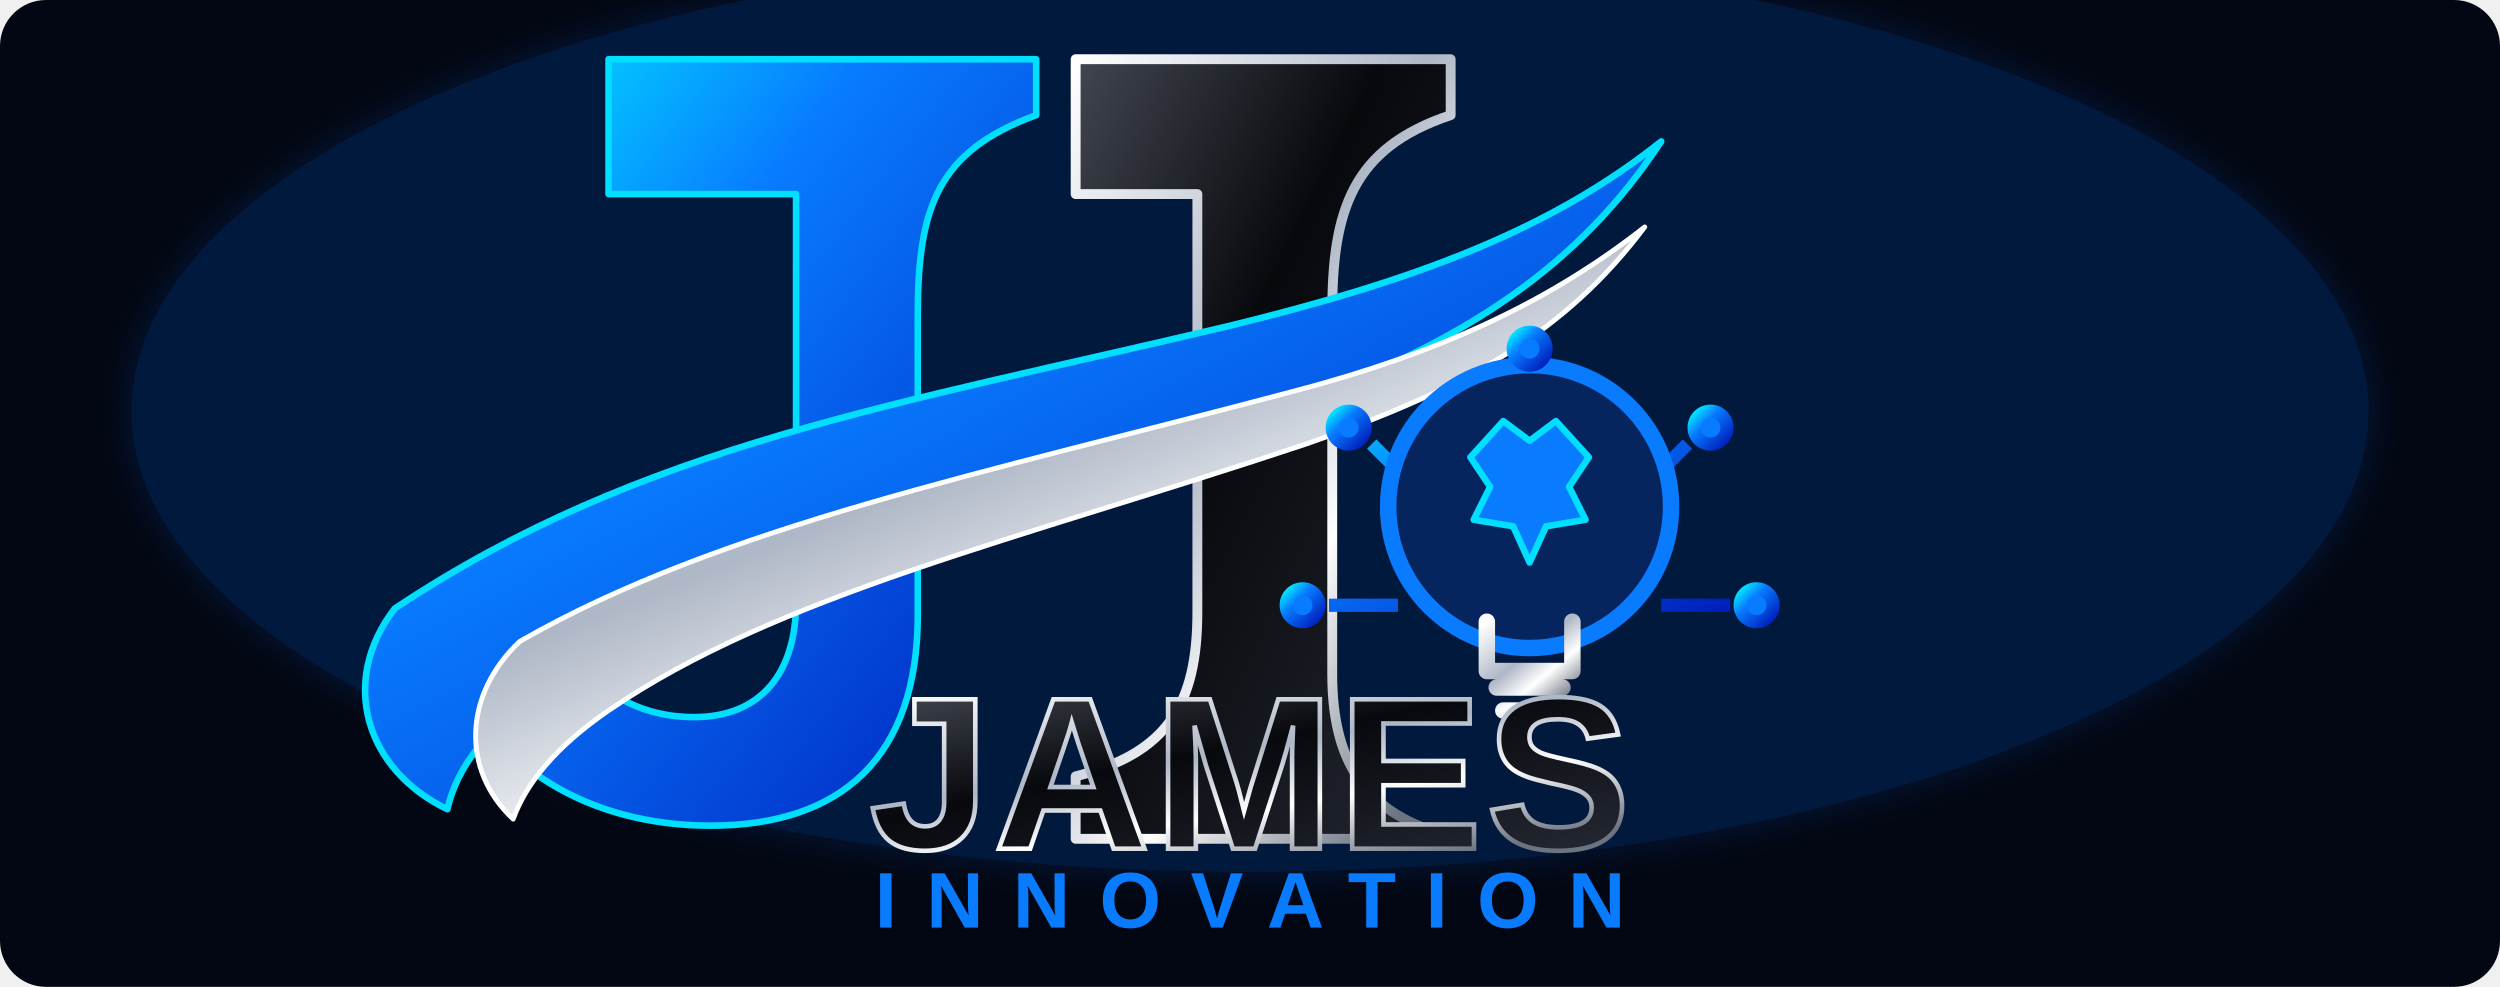
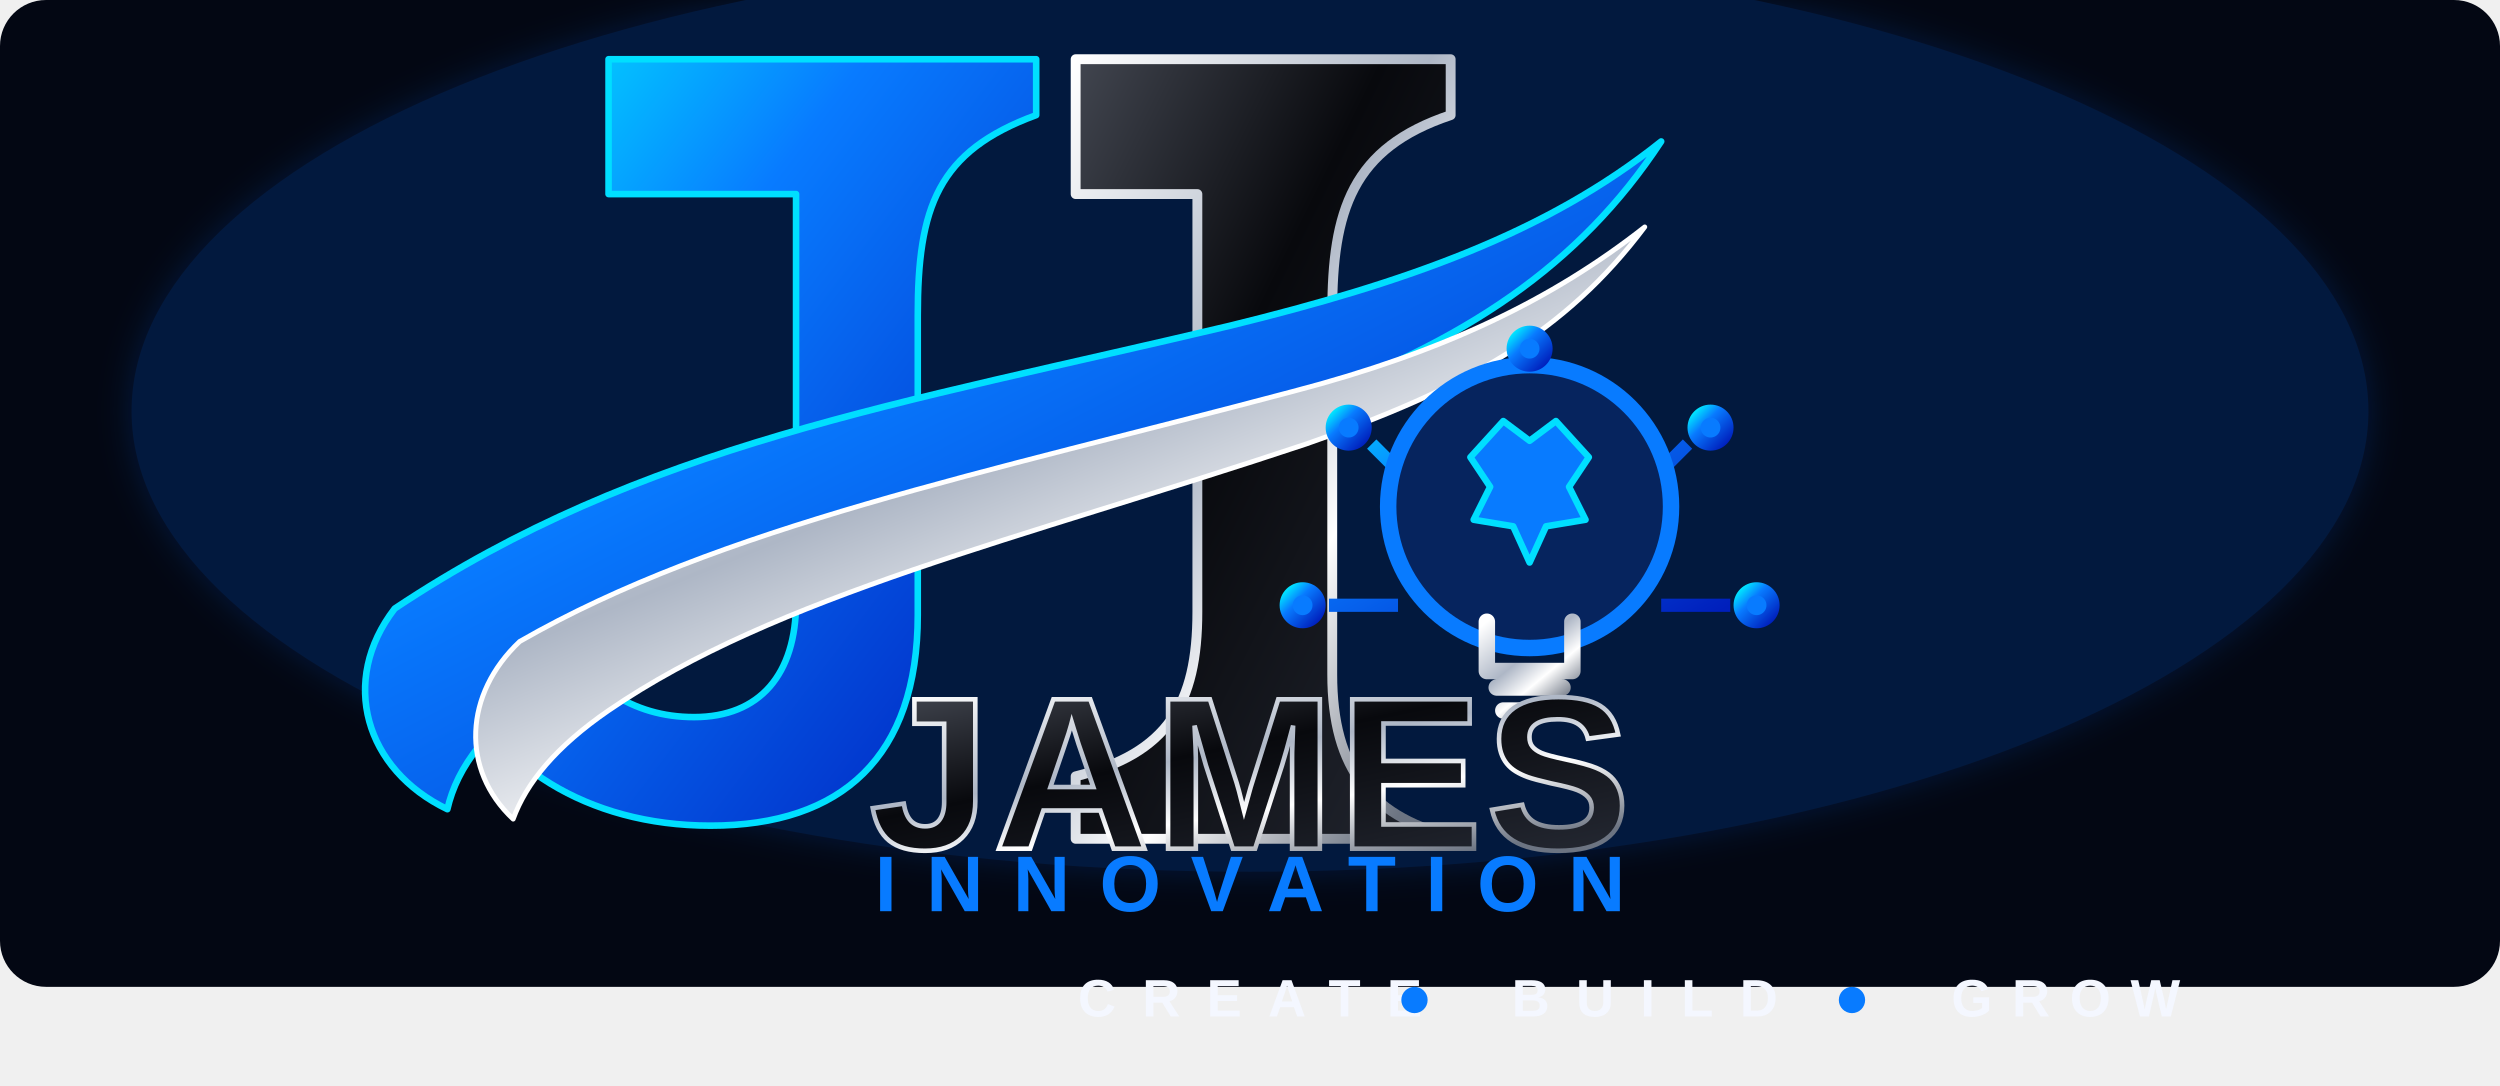
- <svg xmlns="http://www.w3.org/2000/svg" width="760" height="300" viewBox="0 0 760 300" role="img" aria-labelledby="title desc">
+ <svg xmlns="http://www.w3.org/2000/svg" width="760" height="330" viewBox="0 0 760 330" role="img" aria-labelledby="title desc">
  <defs>
    <linearGradient id="blue" x1="0" y1="0" x2="1" y2="1">
      <stop offset="0" stop-color="#00eaff" />
      <stop offset=".35" stop-color="#087bff" />
      <stop offset="1" stop-color="#001fbc" />
    </linearGradient>
    <linearGradient id="silver" x1="0" y1="0" x2="0.8" y2="1">
      <stop offset="0" stop-color="#fff" />
      <stop offset=".45" stop-color="#aeb7c6" />
      <stop offset=".7" stop-color="#fff" />
      <stop offset="1" stop-color="#6c7482" />
    </linearGradient>
    <linearGradient id="black" x1="0" y1="0" x2="1" y2="1">
      <stop offset="0" stop-color="#424650" />
      <stop offset=".4" stop-color="#08090d" />
      <stop offset="1" stop-color="#242832" />
    </linearGradient>
    <filter id="glow" x="-50%" y="-50%" width="200%" height="200%">
      <feGaussianBlur stdDeviation="5" result="b" />
      <feMerge>
        <feMergeNode in="b" />
        <feMergeNode in="SourceGraphic" />
      </feMerge>
    </filter>
  </defs>
  <rect width="760" height="300" rx="14" fill="#030713" />
  <ellipse cx="380" cy="125" rx="340" ry="140" fill="#006bff" opacity=".18" filter="url(#glow)" />
  <g transform="translate(115 10)" stroke-linejoin="round">
    <path d="M70 8H200V25C170 36 164 53 164 86V177C164 220 141 241 101 241C63 241 35 222 24 196L52 180C63 198 77 208 96 208C116 208 127 195 127 173V49H70Z" fill="url(#blue)" stroke="#00dfff" stroke-width="2" />
    <path d="M212 8H326V25C296 35 290 54 290 85V195C290 224 302 239 329 245H212V226C240 219 249 204 249 176V49H212Z" fill="url(#black)" stroke="url(#silver)" stroke-width="3" />
    <path d="M5 175C80 125 158 113 259 89C312 76 355 61 390 33C365 71 330 94 280 112C196 141 110 157 53 197C33 211 24 223 21 236C-4 224 -12 197 5 175Z" fill="url(#blue)" stroke="#00dfff" stroke-width="2" />
    <path d="M43 185C104 150 184 134 278 109C324 97 357 81 385 59C361 91 331 108 282 125C195 154 121 171 70 206C54 217 45 228 41 239C25 224 26 201 43 185Z" fill="url(#silver)" stroke="#fff" stroke-width="1.5" />
    <g transform="translate(350 132)" stroke="url(#blue)" stroke-width="4" fill="none">
      <path d="M0 5V-28M-28 13L-48-7M28 13L48-7M-40 42H-61M40 42H61" />
      <circle cx="0" cy="12" r="43" fill="#06245e" stroke="#087bff" stroke-width="5" />
      <path d="M-18 -3L-8 -14L0 -8L8 -14L18 -3L12 6L17 16L5 18L0 29L-5 18L-17 16L-12 6Z" fill="#087bff" stroke="#00dfff" stroke-width="2" />
      <path d="M-13 47V62H13V47M-10 67H10M-8 74H8" stroke="url(#silver)" stroke-width="5" stroke-linecap="round" />
      <circle cx="0" cy="-36" r="5" fill="#087bff" />
      <circle cx="-55" cy="-12" r="5" fill="#087bff" />
      <circle cx="55" cy="-12" r="5" fill="#087bff" />
      <circle cx="-69" cy="42" r="5" fill="#087bff" />
      <circle cx="69" cy="42" r="5" fill="#087bff" />
    </g>
  </g>
  <g font-family="Arial,Helvetica,sans-serif" text-anchor="middle">
    <text x="380" y="258" font-size="66" font-weight="900" letter-spacing="1" fill="url(#black)" stroke="url(#silver)" stroke-width="1.4">JAMES</text>
-     <text x="380" y="282" font-size="24" font-weight="800" letter-spacing="9" fill="#087bff">INNOVATION</text>
+     <text x="380" y="277" font-size="24" font-weight="800" letter-spacing="9" fill="#087bff">INNOVATION</text>
+     <text x="380" y="309" font-size="16" font-weight="800" letter-spacing="8" fill="#f4f7ff">CREATE</text>
+     <circle cx="430" cy="304" r="4" fill="#087bff" />
+     <text x="500" y="309" font-size="16" font-weight="800" letter-spacing="8" fill="#f4f7ff">BUILD</text>
+     <circle cx="563" cy="304" r="4" fill="#087bff" />
+     <text x="628" y="309" font-size="16" font-weight="800" letter-spacing="6" fill="#f4f7ff">GROW</text>
  </g>
</svg>
